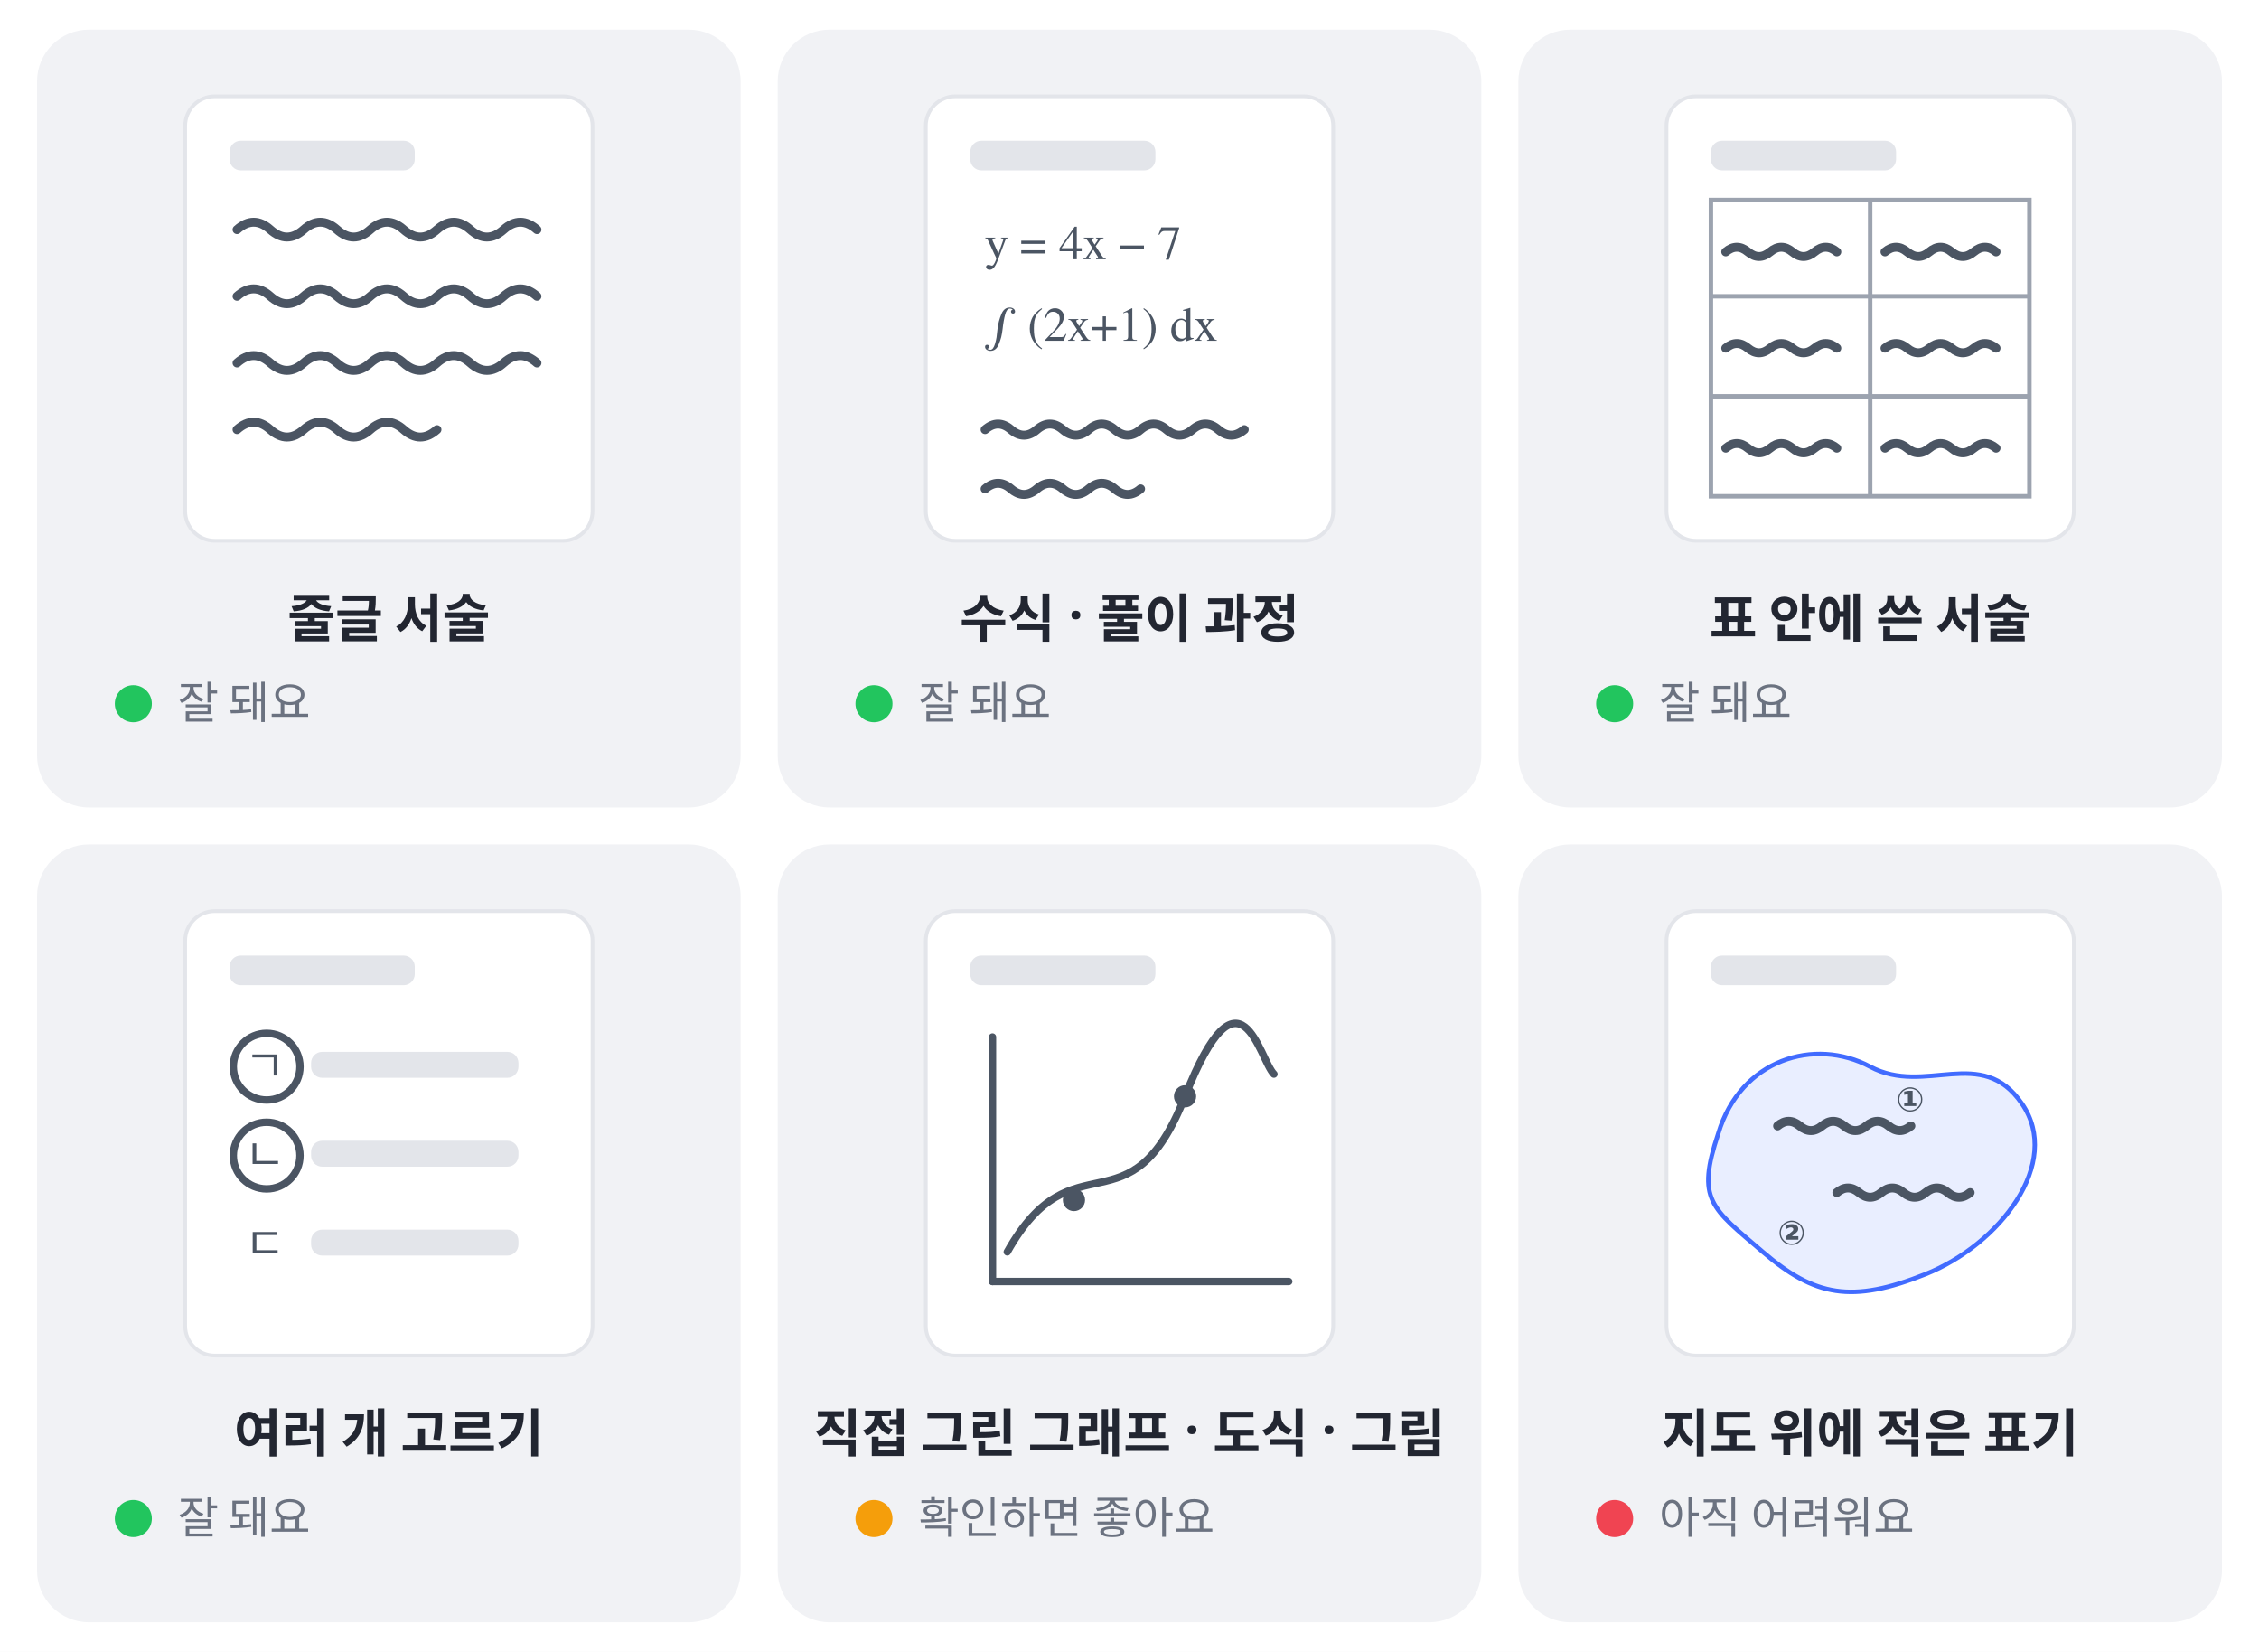
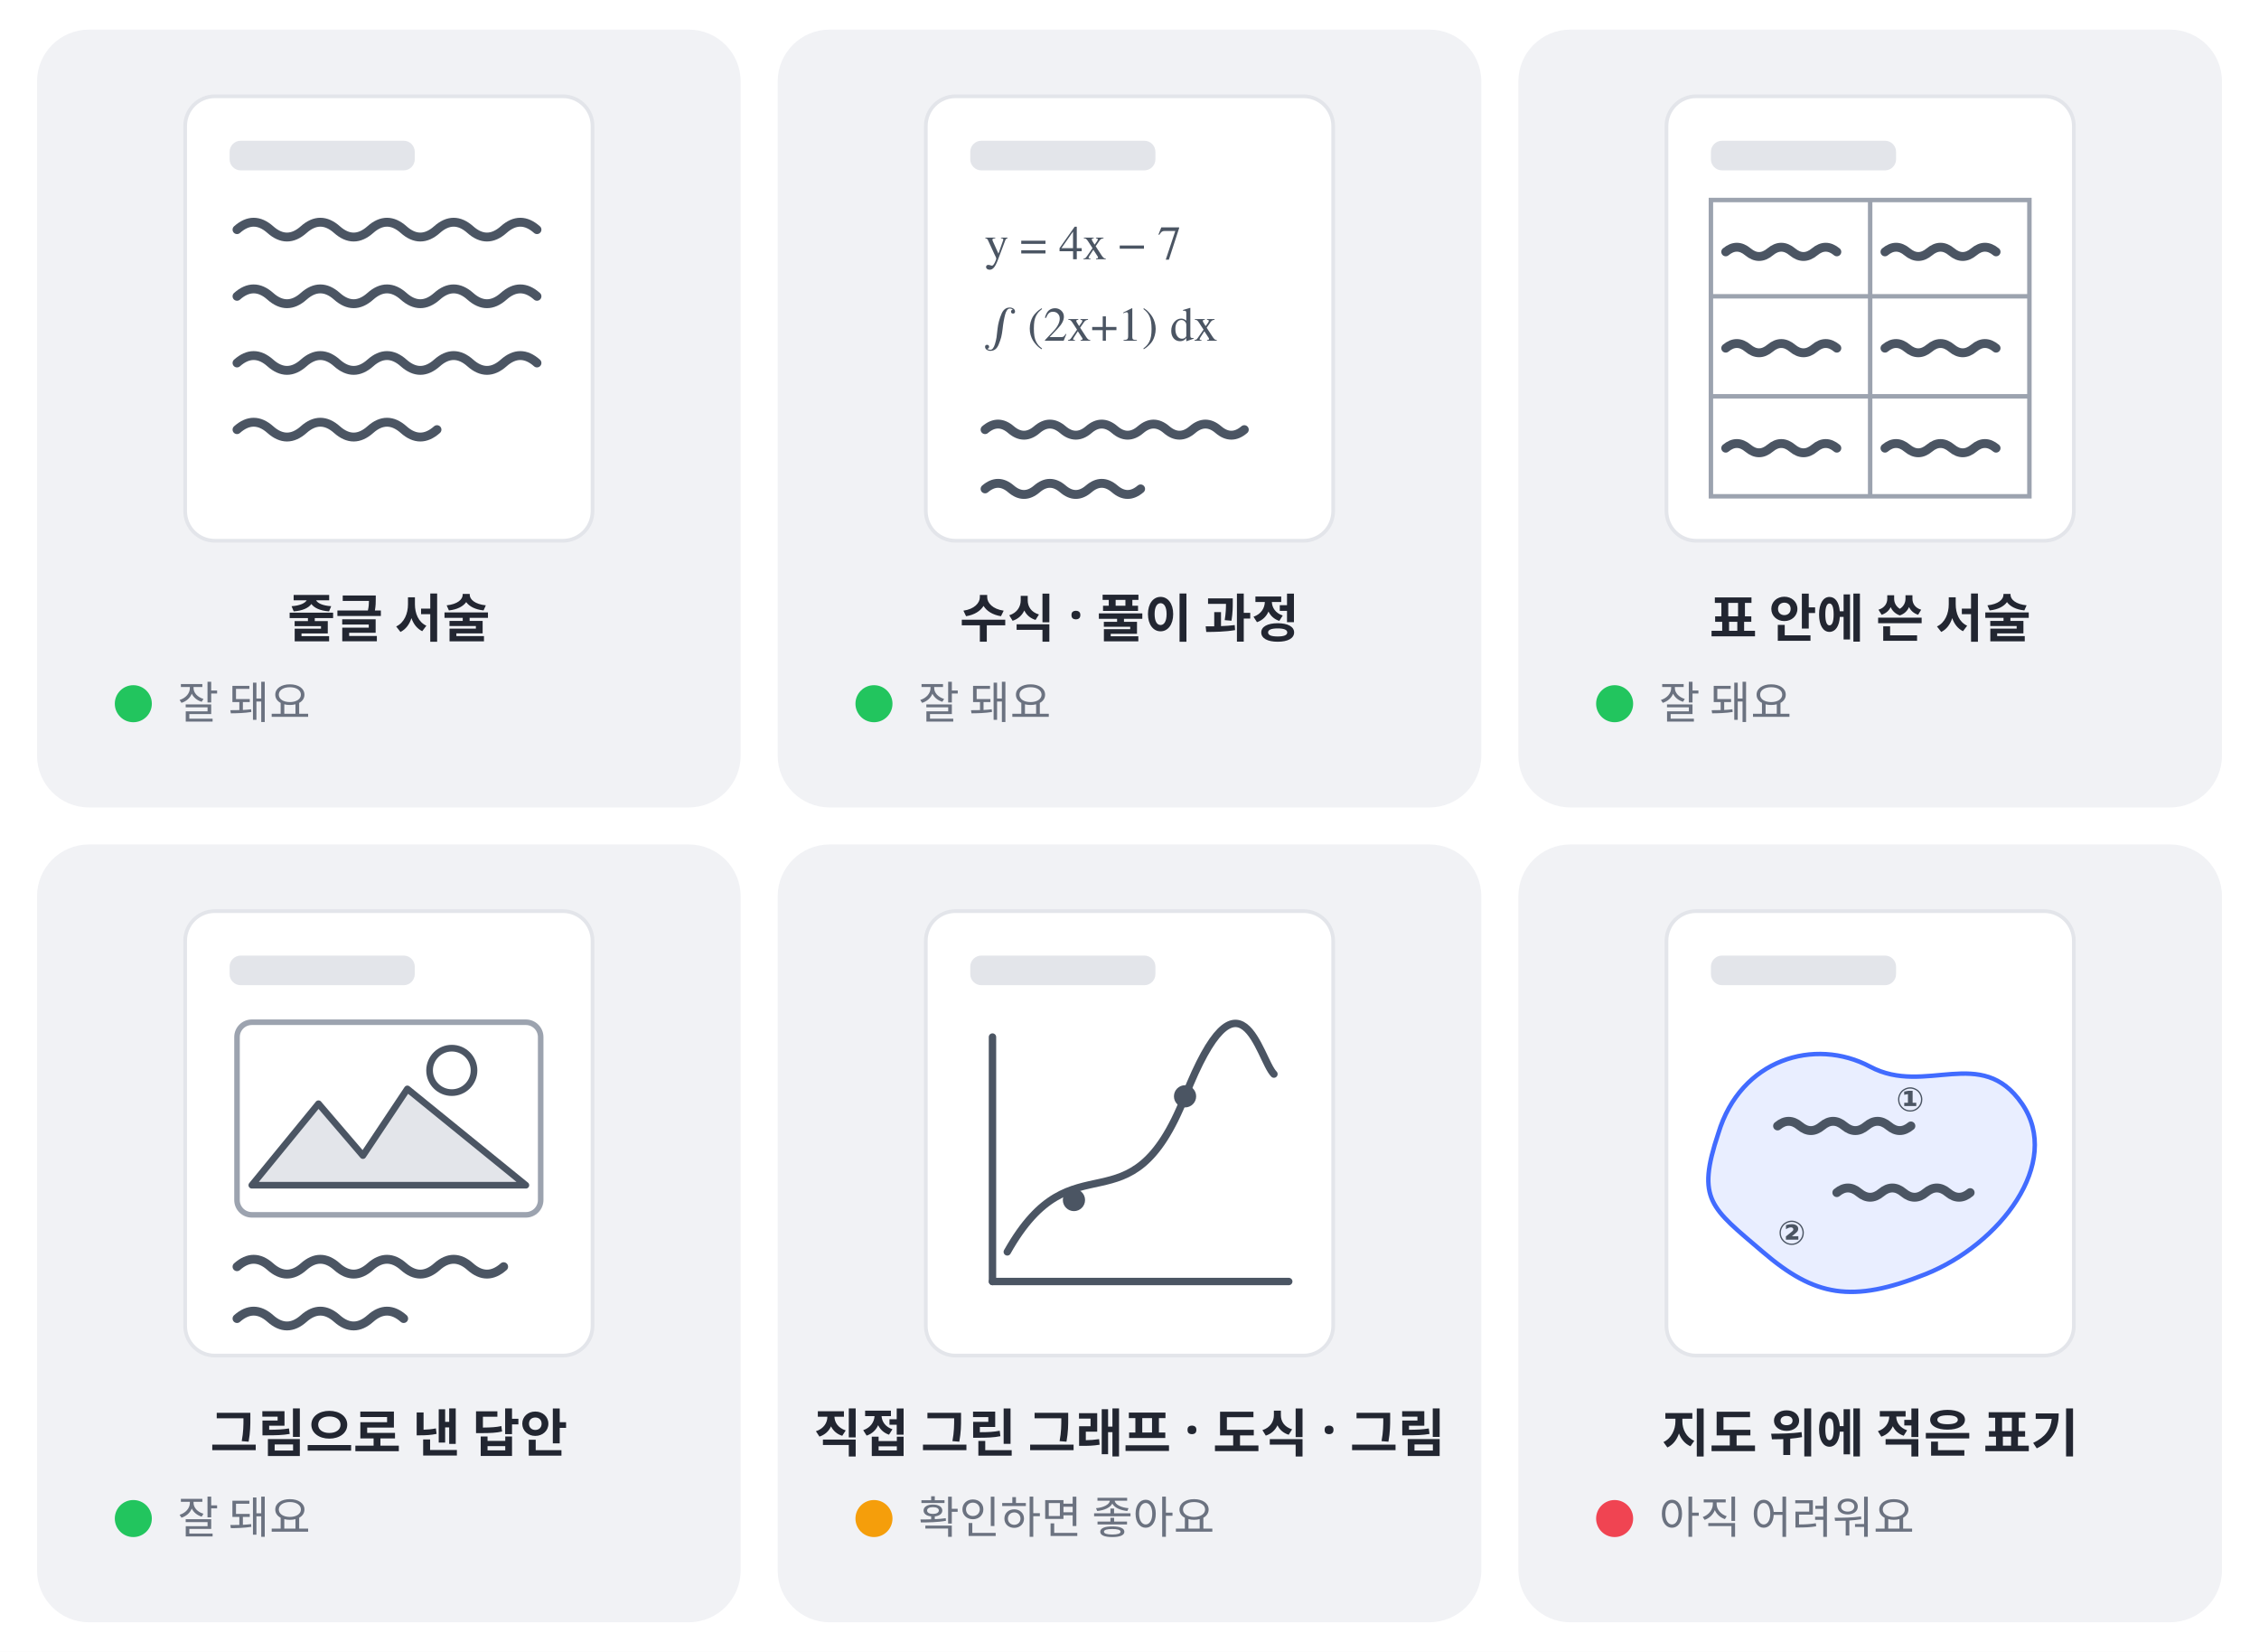
<svg xmlns="http://www.w3.org/2000/svg" width="610" height="446" viewBox="0 0 610 446" font-family="'Pretendard','Malgun Gothic','Apple SD Gothic Neo',sans-serif">
  <rect width="610" height="446" fill="#fff" />
  <g transform="translate(10 8)">
    <g transform="translate(0 0)">
      <rect width="190" height="210" rx="14" fill="#F1F2F5" />
      <g transform="translate(40 18)">
        <rect width="110" height="120" rx="8" fill="#FFFFFF" stroke="#E3E5EA" />
        <rect x="12" y="12" width="50" height="8" rx="3" fill="#E3E5EA" />
        <path d="M14 36 Q18.5 32 23 36 Q27.5 40 32 36 Q36.5 32 41 36 Q45.5 40 50 36 Q54.5 32 59 36 Q63.5 40 68 36 Q72.5 32 77 36 Q81.5 40 86 36 Q90.5 32 95 36" stroke="#4B5563" stroke-width="2.4" fill="none" stroke-linecap="round" />
        <path d="M14 54 Q18.5 50 23 54 Q27.5 58 32 54 Q36.5 50 41 54 Q45.5 58 50 54 Q54.5 50 59 54 Q63.5 58 68 54 Q72.5 50 77 54 Q81.5 58 86 54 Q90.5 50 95 54" stroke="#4B5563" stroke-width="2.4" fill="none" stroke-linecap="round" />
        <path d="M14 72 Q18.5 68 23 72 Q27.5 76 32 72 Q36.5 68 41 72 Q45.5 76 50 72 Q54.5 68 59 72 Q63.5 76 68 72 Q72.5 68 77 72 Q81.5 76 86 72 Q90.5 68 95 72" stroke="#4B5563" stroke-width="2.4" fill="none" stroke-linecap="round" />
        <path d="M14 90 Q18.5 86 23 90 Q27.5 94 32 90 Q36.5 86 41 90 Q45.5 94 50 90 Q54.5 86 59 90 Q63.5 94 68 90" stroke="#4B5563" stroke-width="2.4" fill="none" stroke-linecap="round" />
      </g>
      <circle cx="26" cy="182" r="5" fill="#22C55E" />
      <text x="38" y="186" font-size="12" fill="#6B7280">잘 돼요</text>
      <text x="95" y="164" text-anchor="middle" font-size="14" font-weight="700" fill="#222631">줄글 서술</text>
    </g>
    <g transform="translate(200 0)">
      <rect width="190" height="210" rx="14" fill="#F1F2F5" />
      <g transform="translate(40 18)">
        <rect width="110" height="120" rx="8" fill="#FFFFFF" stroke="#E3E5EA" />
        <rect x="12" y="12" width="50" height="8" rx="3" fill="#E3E5EA" />
        <text x="16" y="44" font-size="13" fill="#4B5563" font-family="Cambria Math, serif">y = 4x − 7</text>
        <text x="16" y="66" font-size="13" fill="#4B5563" font-family="Cambria Math, serif">∫ (2x+1) dx</text>
        <path d="M16 90 Q19.5 87 23 90 Q26.5 93 30 90 Q33.5 87 37 90 Q40.5 93 44 90 Q47.5 87 51 90 Q54.5 93 58 90 Q61.5 87 65 90 Q68.5 93 72 90 Q75.5 87 79 90 Q82.5 93 86 90" stroke="#4B5563" stroke-width="2.4" fill="none" stroke-linecap="round" />
        <path d="M16 106 Q19.5 103 23 106 Q26.5 109 30 106 Q33.5 103 37 106 Q40.5 109 44 106 Q47.5 103 51 106 Q54.5 109 58 106" stroke="#4B5563" stroke-width="2.4" fill="none" stroke-linecap="round" />
      </g>
      <circle cx="26" cy="182" r="5" fill="#22C55E" />
      <text x="38" y="186" font-size="12" fill="#6B7280">잘 돼요</text>
      <text x="95" y="164" text-anchor="middle" font-size="14" font-weight="700" fill="#222631">수식 · 풀이 과정</text>
    </g>
    <g transform="translate(400 0)">
      <rect width="190" height="210" rx="14" fill="#F1F2F5" />
      <g transform="translate(40 18)">
        <rect width="110" height="120" rx="8" fill="#FFFFFF" stroke="#E3E5EA" />
        <rect x="12" y="12" width="50" height="8" rx="3" fill="#E3E5EA" />
        <g stroke="#9CA3AF" stroke-width="1.2" fill="none">
          <rect x="12" y="28" width="86" height="80" />
          <line x1="12" y1="54" x2="98" y2="54" />
          <line x1="12" y1="81" x2="98" y2="81" />
          <line x1="55" y1="28" x2="55" y2="108" />
        </g>
        <path d="M16 42 Q19 39.5 22 42 Q25 44.5 28 42 Q31 39.5 34 42 Q37 44.5 40 42 Q43 39.5 46 42" stroke="#4B5563" stroke-width="2.4" fill="none" stroke-linecap="round" />
        <path d="M59 42 Q62 39.5 65 42 Q68 44.5 71 42 Q74 39.5 77 42 Q80 44.5 83 42 Q86 39.5 89 42" stroke="#4B5563" stroke-width="2.4" fill="none" stroke-linecap="round" />
        <path d="M16 68 Q19 65.5 22 68 Q25 70.5 28 68 Q31 65.5 34 68 Q37 70.5 40 68 Q43 65.5 46 68" stroke="#4B5563" stroke-width="2.4" fill="none" stroke-linecap="round" />
        <path d="M59 68 Q62 65.5 65 68 Q68 70.5 71 68 Q74 65.5 77 68 Q80 70.5 83 68 Q86 65.5 89 68" stroke="#4B5563" stroke-width="2.4" fill="none" stroke-linecap="round" />
        <path d="M16 95 Q19 92.5 22 95 Q25 97.5 28 95 Q31 92.5 34 95 Q37 97.5 40 95 Q43 92.5 46 95" stroke="#4B5563" stroke-width="2.4" fill="none" stroke-linecap="round" />
        <path d="M59 95 Q62 92.5 65 95 Q68 97.5 71 95 Q74 92.5 77 95 Q80 97.5 83 95 Q86 92.5 89 95" stroke="#4B5563" stroke-width="2.4" fill="none" stroke-linecap="round" />
      </g>
      <circle cx="26" cy="182" r="5" fill="#22C55E" />
      <text x="38" y="186" font-size="12" fill="#6B7280">잘 돼요</text>
      <text x="95" y="164" text-anchor="middle" font-size="14" font-weight="700" fill="#222631">표 안에 쓴 서술</text>
    </g>
    <g transform="translate(200 220)">
      <rect width="190" height="210" rx="14" fill="#F1F2F5" />
      <g transform="translate(40 18)">
        <rect width="110" height="120" rx="8" fill="#FFFFFF" stroke="#E3E5EA" />
        <rect x="12" y="12" width="50" height="8" rx="3" fill="#E3E5EA" />
        <g stroke="#4B5563" stroke-width="2" fill="none" stroke-linecap="round">
          <path d="M18 100 L18 34" />
          <path d="M18 100 L98 100" />
          <path d="M22 92 C40 60, 55 88, 70 50 S 90 40, 94 44" />
        </g>
        <circle cx="70" cy="50" r="3" fill="#4B5563" />
        <circle cx="40" cy="78" r="3" fill="#4B5563" />
      </g>
      <circle cx="26" cy="182" r="5" fill="#F59E0B" />
      <text x="38" y="186" font-size="12" fill="#6B7280">확인하면 좋아요</text>
      <text x="95" y="164" text-anchor="middle" font-size="14" font-weight="700" fill="#222631">직접 그린 그래프 · 도식 · 그림</text>
    </g>
    <g transform="translate(400 220)">
      <rect width="190" height="210" rx="14" fill="#F1F2F5" />
      <g transform="translate(40 18)">
        <rect width="110" height="120" rx="8" fill="#FFFFFF" stroke="#E3E5EA" />
        <rect x="12" y="12" width="50" height="8" rx="3" fill="#E3E5EA" />
        <path d="M14 60 C20 40, 40 34, 55 42 S 85 36, 96 52 S 90 90, 70 98 S 40 104, 26 92 S 8 78, 14 60 Z" fill="#E9EEFF" stroke="#416BFF" stroke-width="1.2" />
        <path d="M30 58 Q33 55.5 36 58 Q39 60.5 42 58 Q45 55.5 48 58 Q51 60.5 54 58 Q57 55.5 60 58 Q63 60.5 66 58" stroke="#4B5563" stroke-width="2.4" fill="none" stroke-linecap="round" />
        <path d="M46 76 Q49 73.5 52 76 Q55 78.5 58 76 Q61 73.5 64 76 Q67 78.5 70 76 Q73 73.5 76 76 Q79 78.5 82 76" stroke="#4B5563" stroke-width="2.4" fill="none" stroke-linecap="round" />
        <text x="62" y="54" font-size="9" fill="#4B5563" font-weight="700">①</text>
        <text x="30" y="90" font-size="9" fill="#4B5563" font-weight="700">②</text>
      </g>
      <circle cx="26" cy="182" r="5" fill="#F04452" />
      <text x="38" y="186" font-size="12" fill="#6B7280">아직 어려워요</text>
      <text x="95" y="164" text-anchor="middle" font-size="14" font-weight="700" fill="#222631">지도 위에 적은 표기</text>
    </g>
    <g transform="translate(0 220)">
      <rect width="190" height="210" rx="14" fill="#F1F2F5" />
      <g transform="translate(40 18)">
        <rect width="110" height="120" rx="8" fill="#FFFFFF" stroke="#E3E5EA" />
        <rect x="12" y="12" width="50" height="8" rx="3" fill="#E3E5EA" />
-         <g font-size="12" fill="#4B5563">
-           <text x="16" y="46">ㄱ</text>
-           <text x="16" y="70">ㄴ</text>
-           <text x="16" y="94">ㄷ</text>
-         </g>
-         <rect x="34" y="38" width="56" height="7" rx="3" fill="#E3E5EA" />
-         <rect x="34" y="62" width="56" height="7" rx="3" fill="#E3E5EA" />
-         <rect x="34" y="86" width="56" height="7" rx="3" fill="#E3E5EA" />
-         <circle cx="22" cy="42" r="9" stroke="#4B5563" stroke-width="2" fill="none" />
-         <circle cx="22" cy="66" r="9" stroke="#4B5563" stroke-width="2" fill="none" />
+         <rect x="14" y="30" width="82" height="52" rx="4" fill="#fff" stroke="#9CA3AF" stroke-width="1.5" />
+         <circle cx="72" cy="43" r="6" stroke="#4B5563" stroke-width="1.8" fill="none" />
+         <path d="M18 74 L36 52 L48 66 L60 48 L92 74 Z" fill="#E3E5EA" stroke="#4B5563" stroke-width="1.8" stroke-linejoin="round" />
+         <path d="M14 96 Q18.5 92 23 96 Q27.5 100 32 96 Q36.5 92 41 96 Q45.5 100 50 96 Q54.5 92 59 96 Q63.5 100 68 96 Q72.5 92 77 96 Q81.5 100 86 96" stroke="#4B5563" stroke-width="2.4" fill="none" stroke-linecap="round" />
+         <path d="M14 110 Q18.5 106 23 110 Q27.5 114 32 110 Q36.5 106 41 110 Q45.5 114 50 110 Q54.5 106 59 110" stroke="#4B5563" stroke-width="2.4" fill="none" stroke-linecap="round" />
      </g>
      <circle cx="26" cy="182" r="5" fill="#22C55E" />
      <text x="38" y="186" font-size="12" fill="#6B7280">잘 돼요</text>
-       <text x="95" y="164" text-anchor="middle" font-size="14" font-weight="700" fill="#222631">여러 개 고르기</text>
+       <text x="95" y="164" text-anchor="middle" font-size="14" font-weight="700" fill="#222631">그림으로 낸 답안</text>
    </g>
  </g>
</svg>
